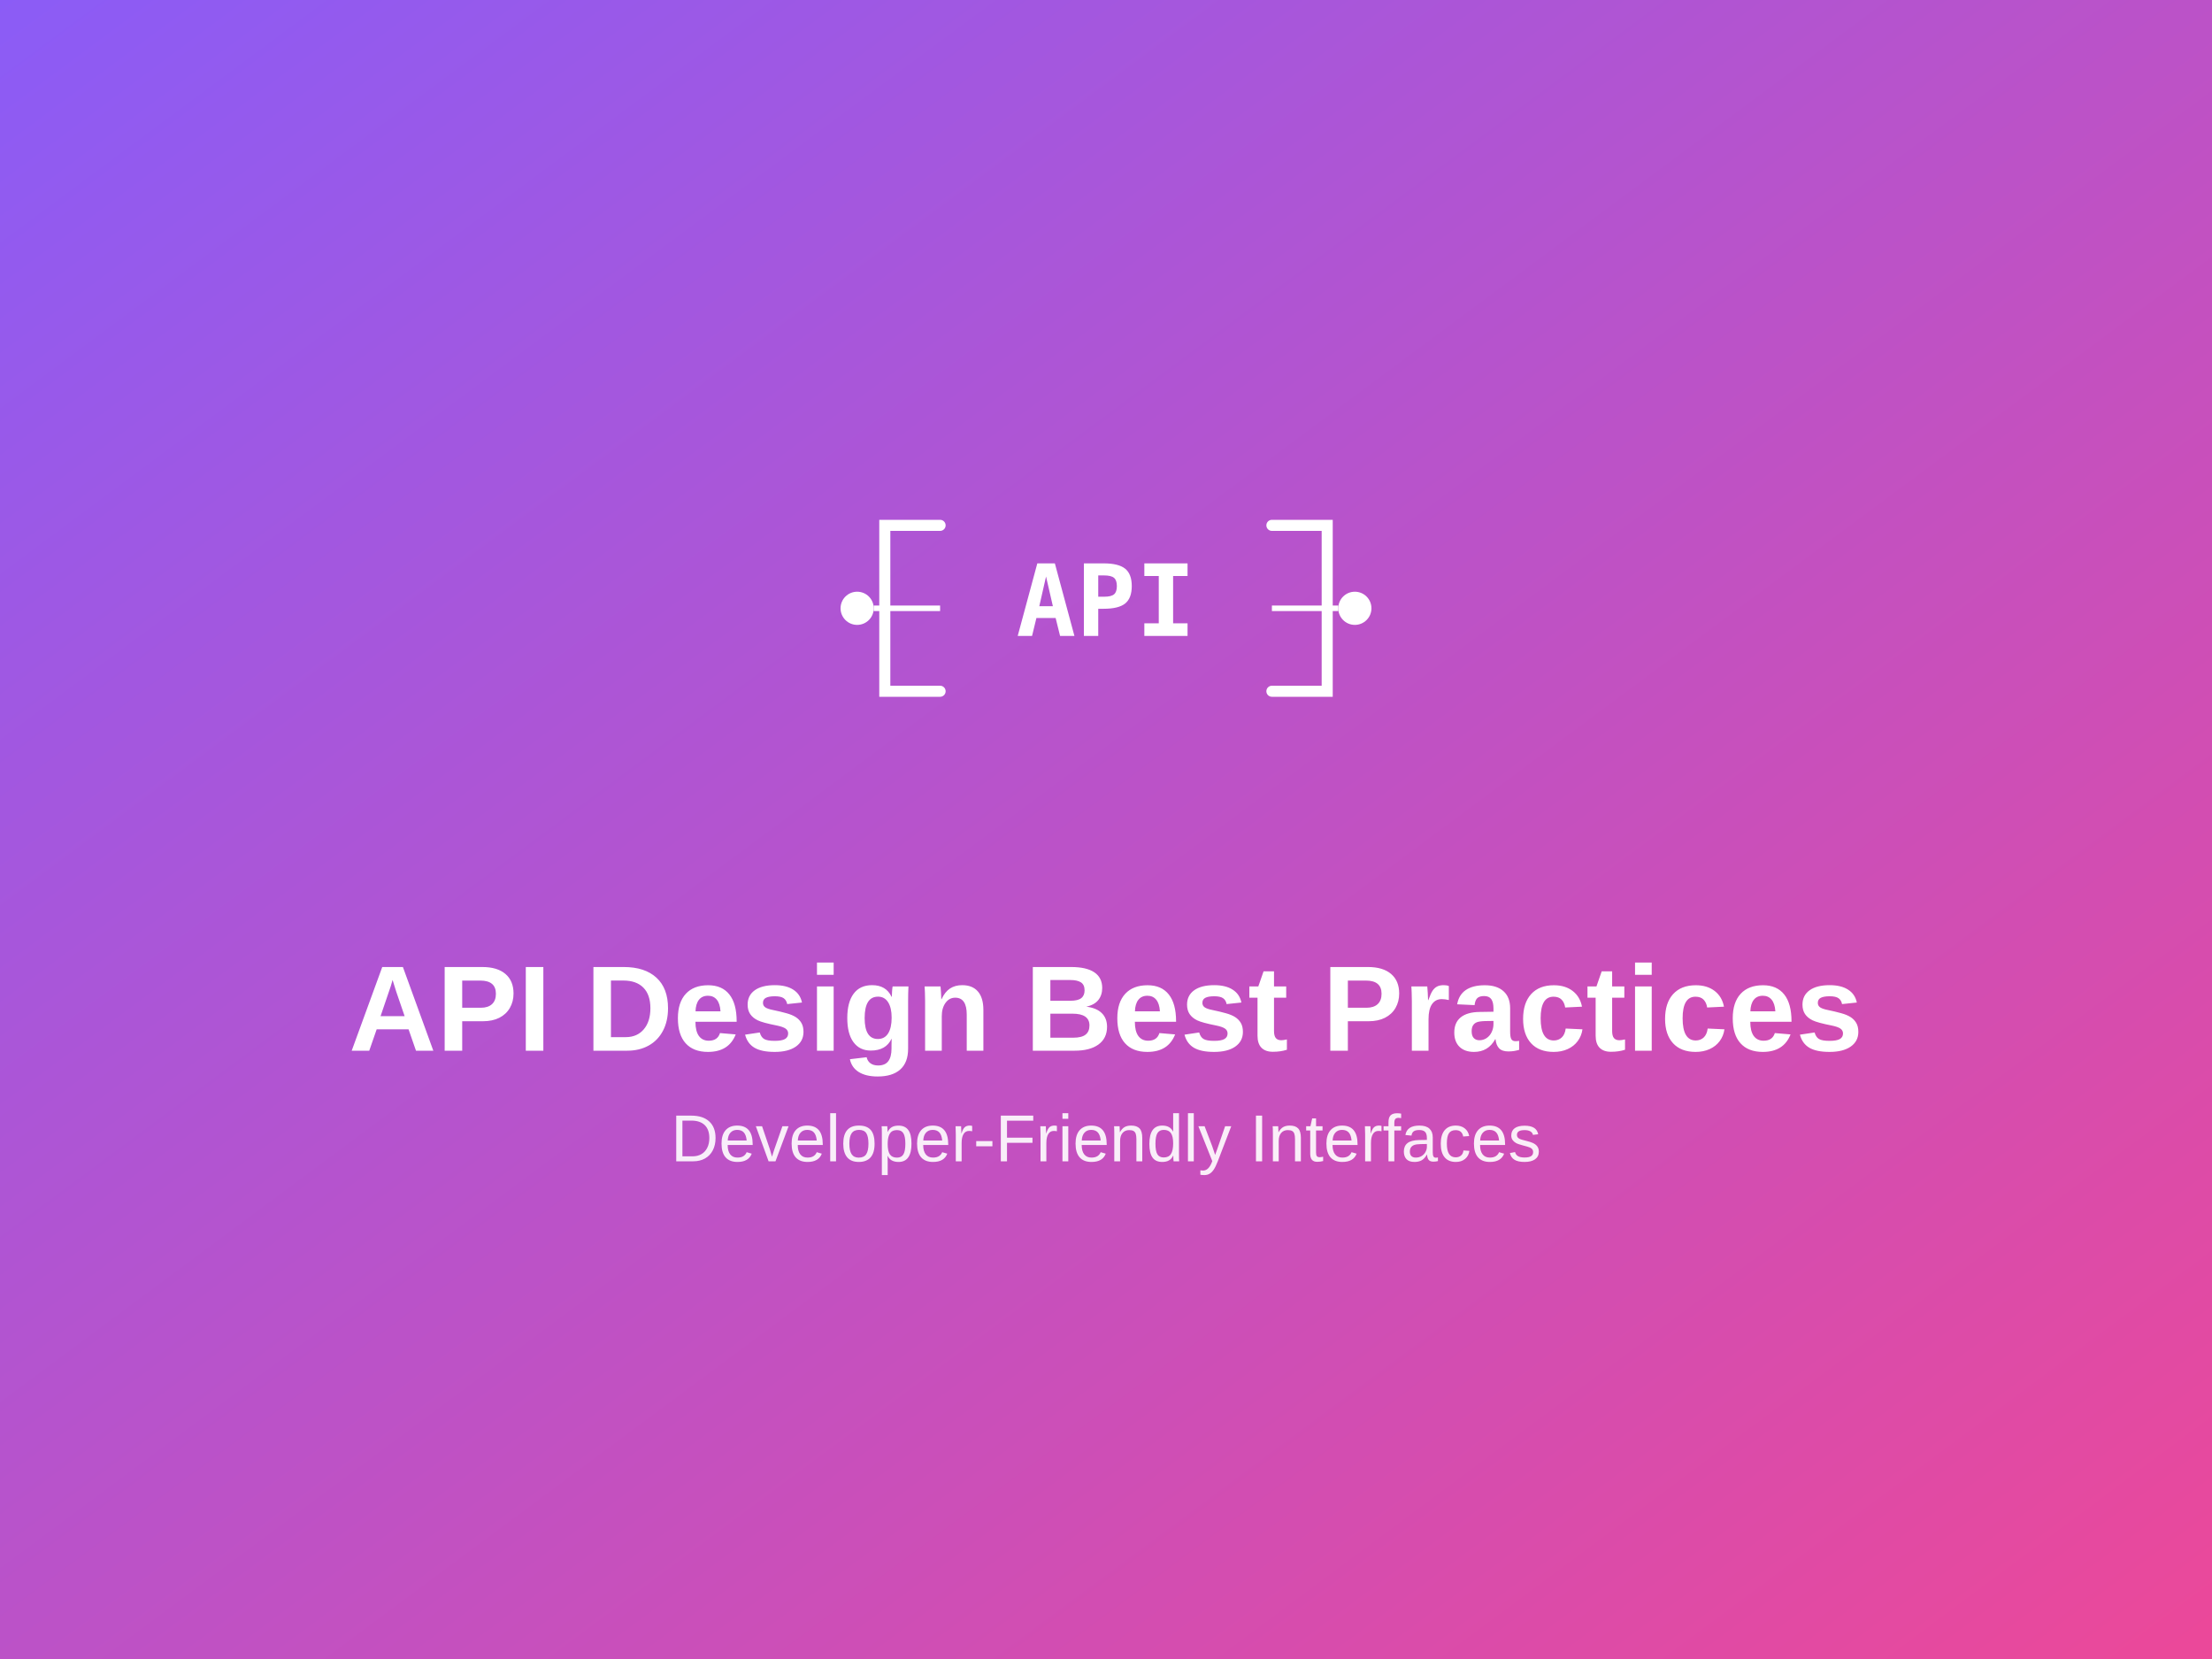
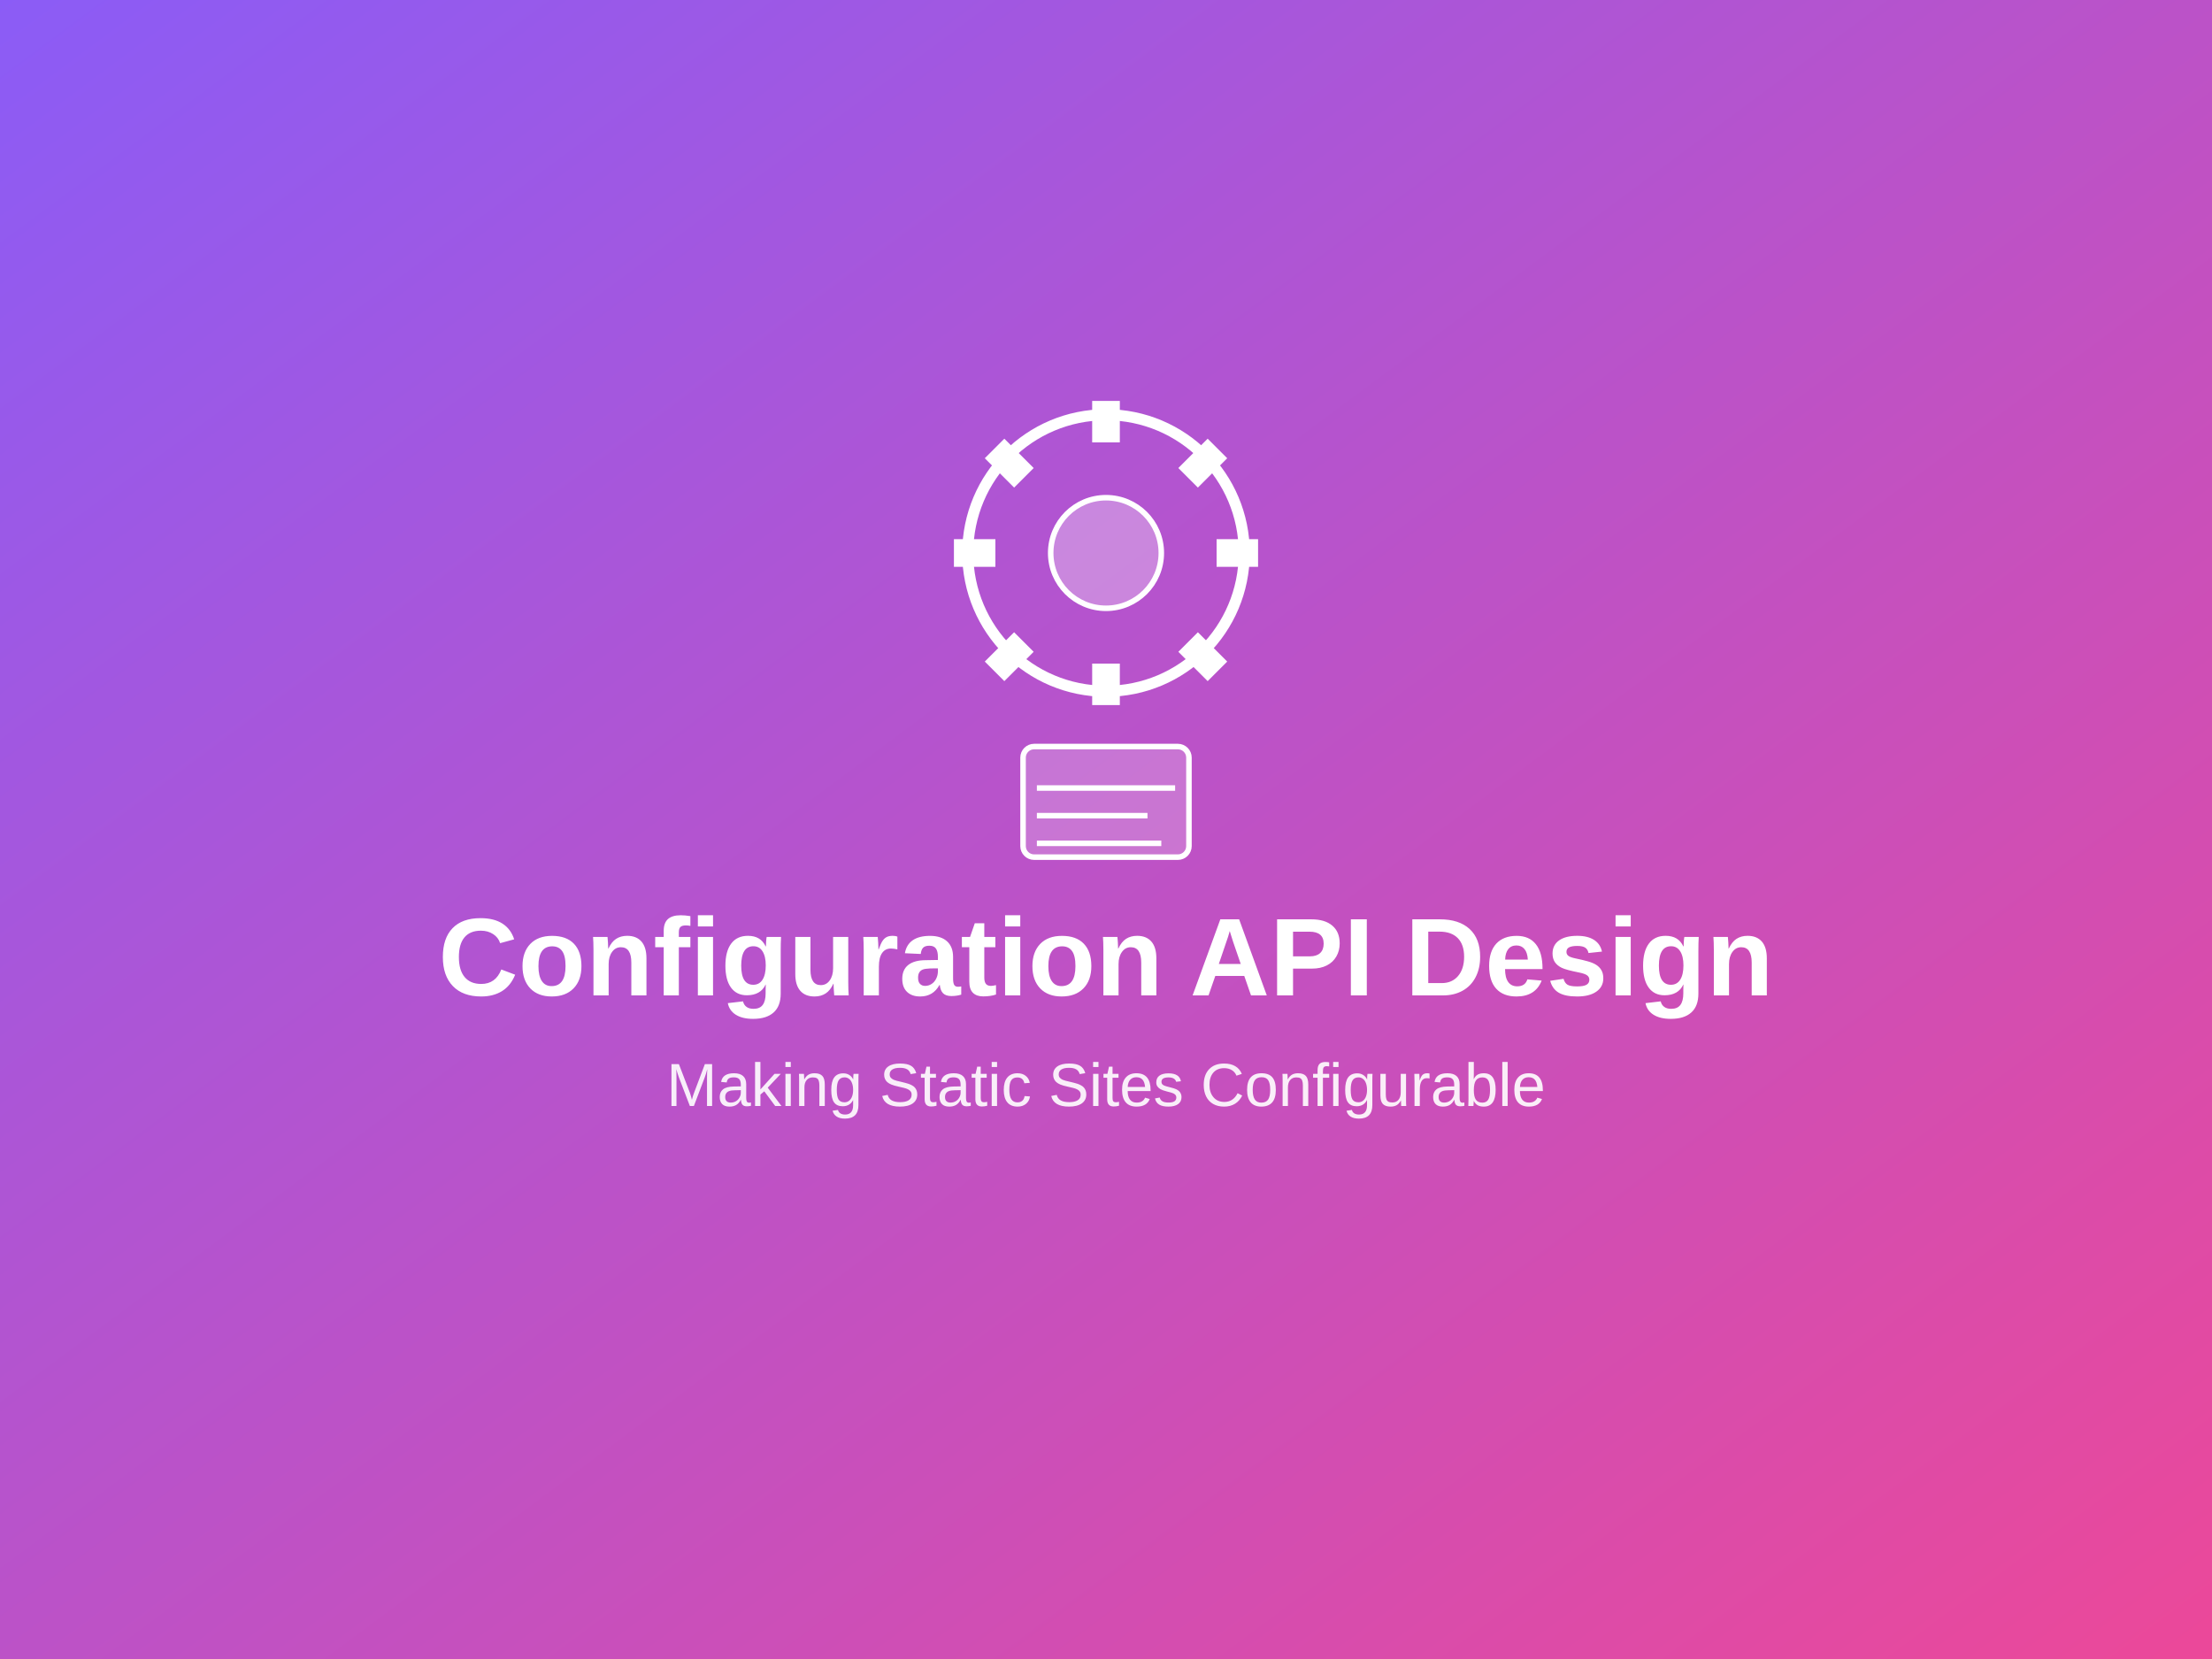
<svg xmlns="http://www.w3.org/2000/svg" viewBox="0 0 800 600">
  <defs>
    <linearGradient id="apiGrad" x1="0%" y1="0%" x2="100%" y2="100%">
      <stop offset="0%" style="stop-color:#8B5CF6;stop-opacity:1" />
      <stop offset="100%" style="stop-color:#EC4899;stop-opacity:1" />
    </linearGradient>
  </defs>
  <rect width="800" height="600" fill="url(#apiGrad)" />
-   <g transform="translate(400, 220)">
-     <path d="M-60,-30 L-80,-30 L-80,30 L-60,30" fill="none" stroke="white" stroke-width="4" stroke-linecap="round" />
-     <path d="M60,-30 L80,-30 L80,30 L60,30" fill="none" stroke="white" stroke-width="4" stroke-linecap="round" />
-     <text x="0" y="10" font-family="monospace" font-size="36" font-weight="bold" fill="white" text-anchor="middle">API</text>
-     <circle cx="-90" cy="0" r="6" fill="white" />
-     <circle cx="90" cy="0" r="6" fill="white" />
-     <line x1="-84" y1="0" x2="-60" y2="0" stroke="white" stroke-width="2" />
-     <line x1="84" y1="0" x2="60" y2="0" stroke="white" stroke-width="2" />
+   <g transform="translate(400, 200)">
+     <circle cx="0" cy="0" r="50" fill="none" stroke="white" stroke-width="4" />
+     <circle cx="0" cy="0" r="20" fill="rgba(255,255,255,0.3)" stroke="white" stroke-width="2" />
+     <rect x="-5" y="-55" width="10" height="15" fill="white" />
+     <rect x="-5" y="40" width="10" height="15" fill="white" />
+     <rect x="-55" y="-5" width="15" height="10" fill="white" />
+     <rect x="40" y="-5" width="15" height="10" fill="white" />
+     <rect x="30" y="-40" width="10" height="15" transform="rotate(45 35 -32.5)" fill="white" />
+     <rect x="-40" y="30" width="10" height="15" transform="rotate(45 -35 37.5)" fill="white" />
+     <rect x="-40" y="-40" width="10" height="15" transform="rotate(-45 -35 -32.5)" fill="white" />
+     <rect x="30" y="30" width="10" height="15" transform="rotate(-45 35 37.5)" fill="white" />
+     <rect x="-30" y="70" width="60" height="40" rx="4" fill="rgba(255,255,255,0.2)" stroke="white" stroke-width="2" />
+     <line x1="-25" y1="85" x2="25" y2="85" stroke="white" stroke-width="2" />
+     <line x1="-25" y1="95" x2="15" y2="95" stroke="white" stroke-width="2" />
+     <line x1="-25" y1="105" x2="20" y2="105" stroke="white" stroke-width="2" />
  </g>
-   <text x="400" y="380" font-family="Arial, sans-serif" font-size="44" font-weight="bold" fill="white" text-anchor="middle">API Design Best Practices</text>
-   <text x="400" y="420" font-family="Arial, sans-serif" font-size="24" fill="rgba(255,255,255,0.9)" text-anchor="middle">Developer-Friendly Interfaces</text>
+   <text x="400" y="360" font-family="Arial, sans-serif" font-size="40" font-weight="bold" fill="white" text-anchor="middle">Configuration API Design</text>
+   <text x="400" y="400" font-family="Arial, sans-serif" font-size="22" fill="rgba(255,255,255,0.9)" text-anchor="middle">Making Static Sites Configurable</text>
</svg>
